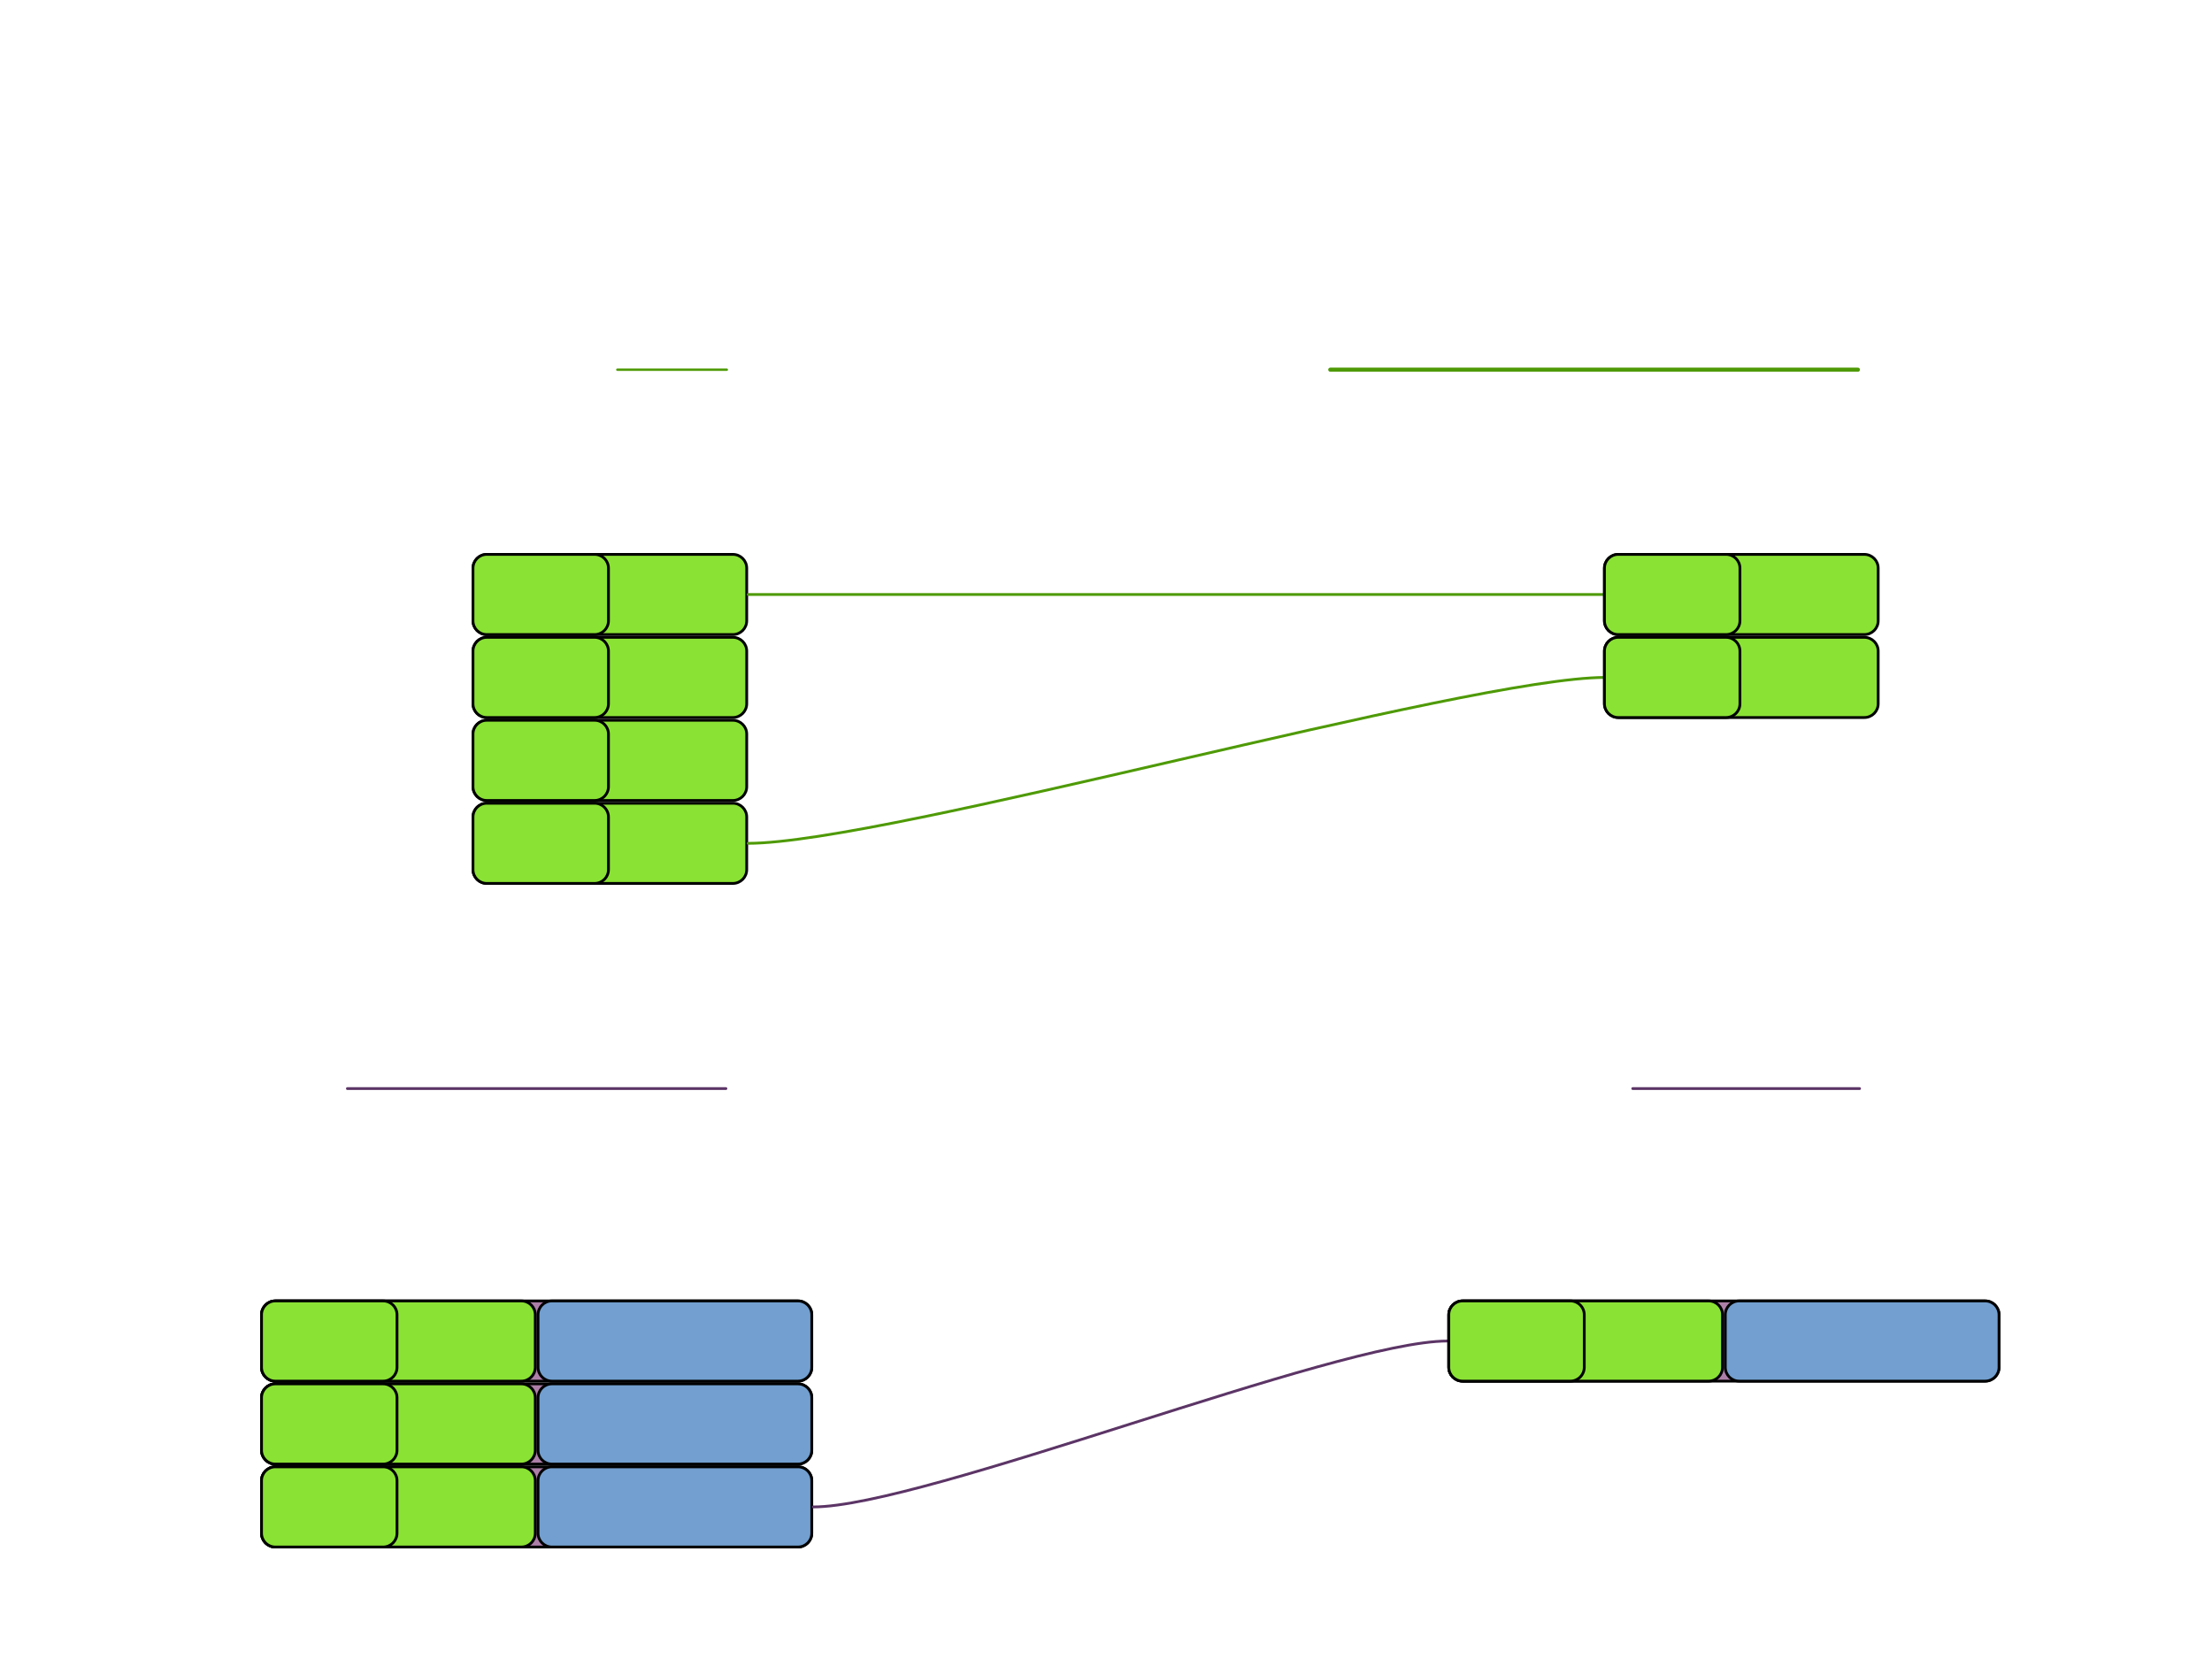
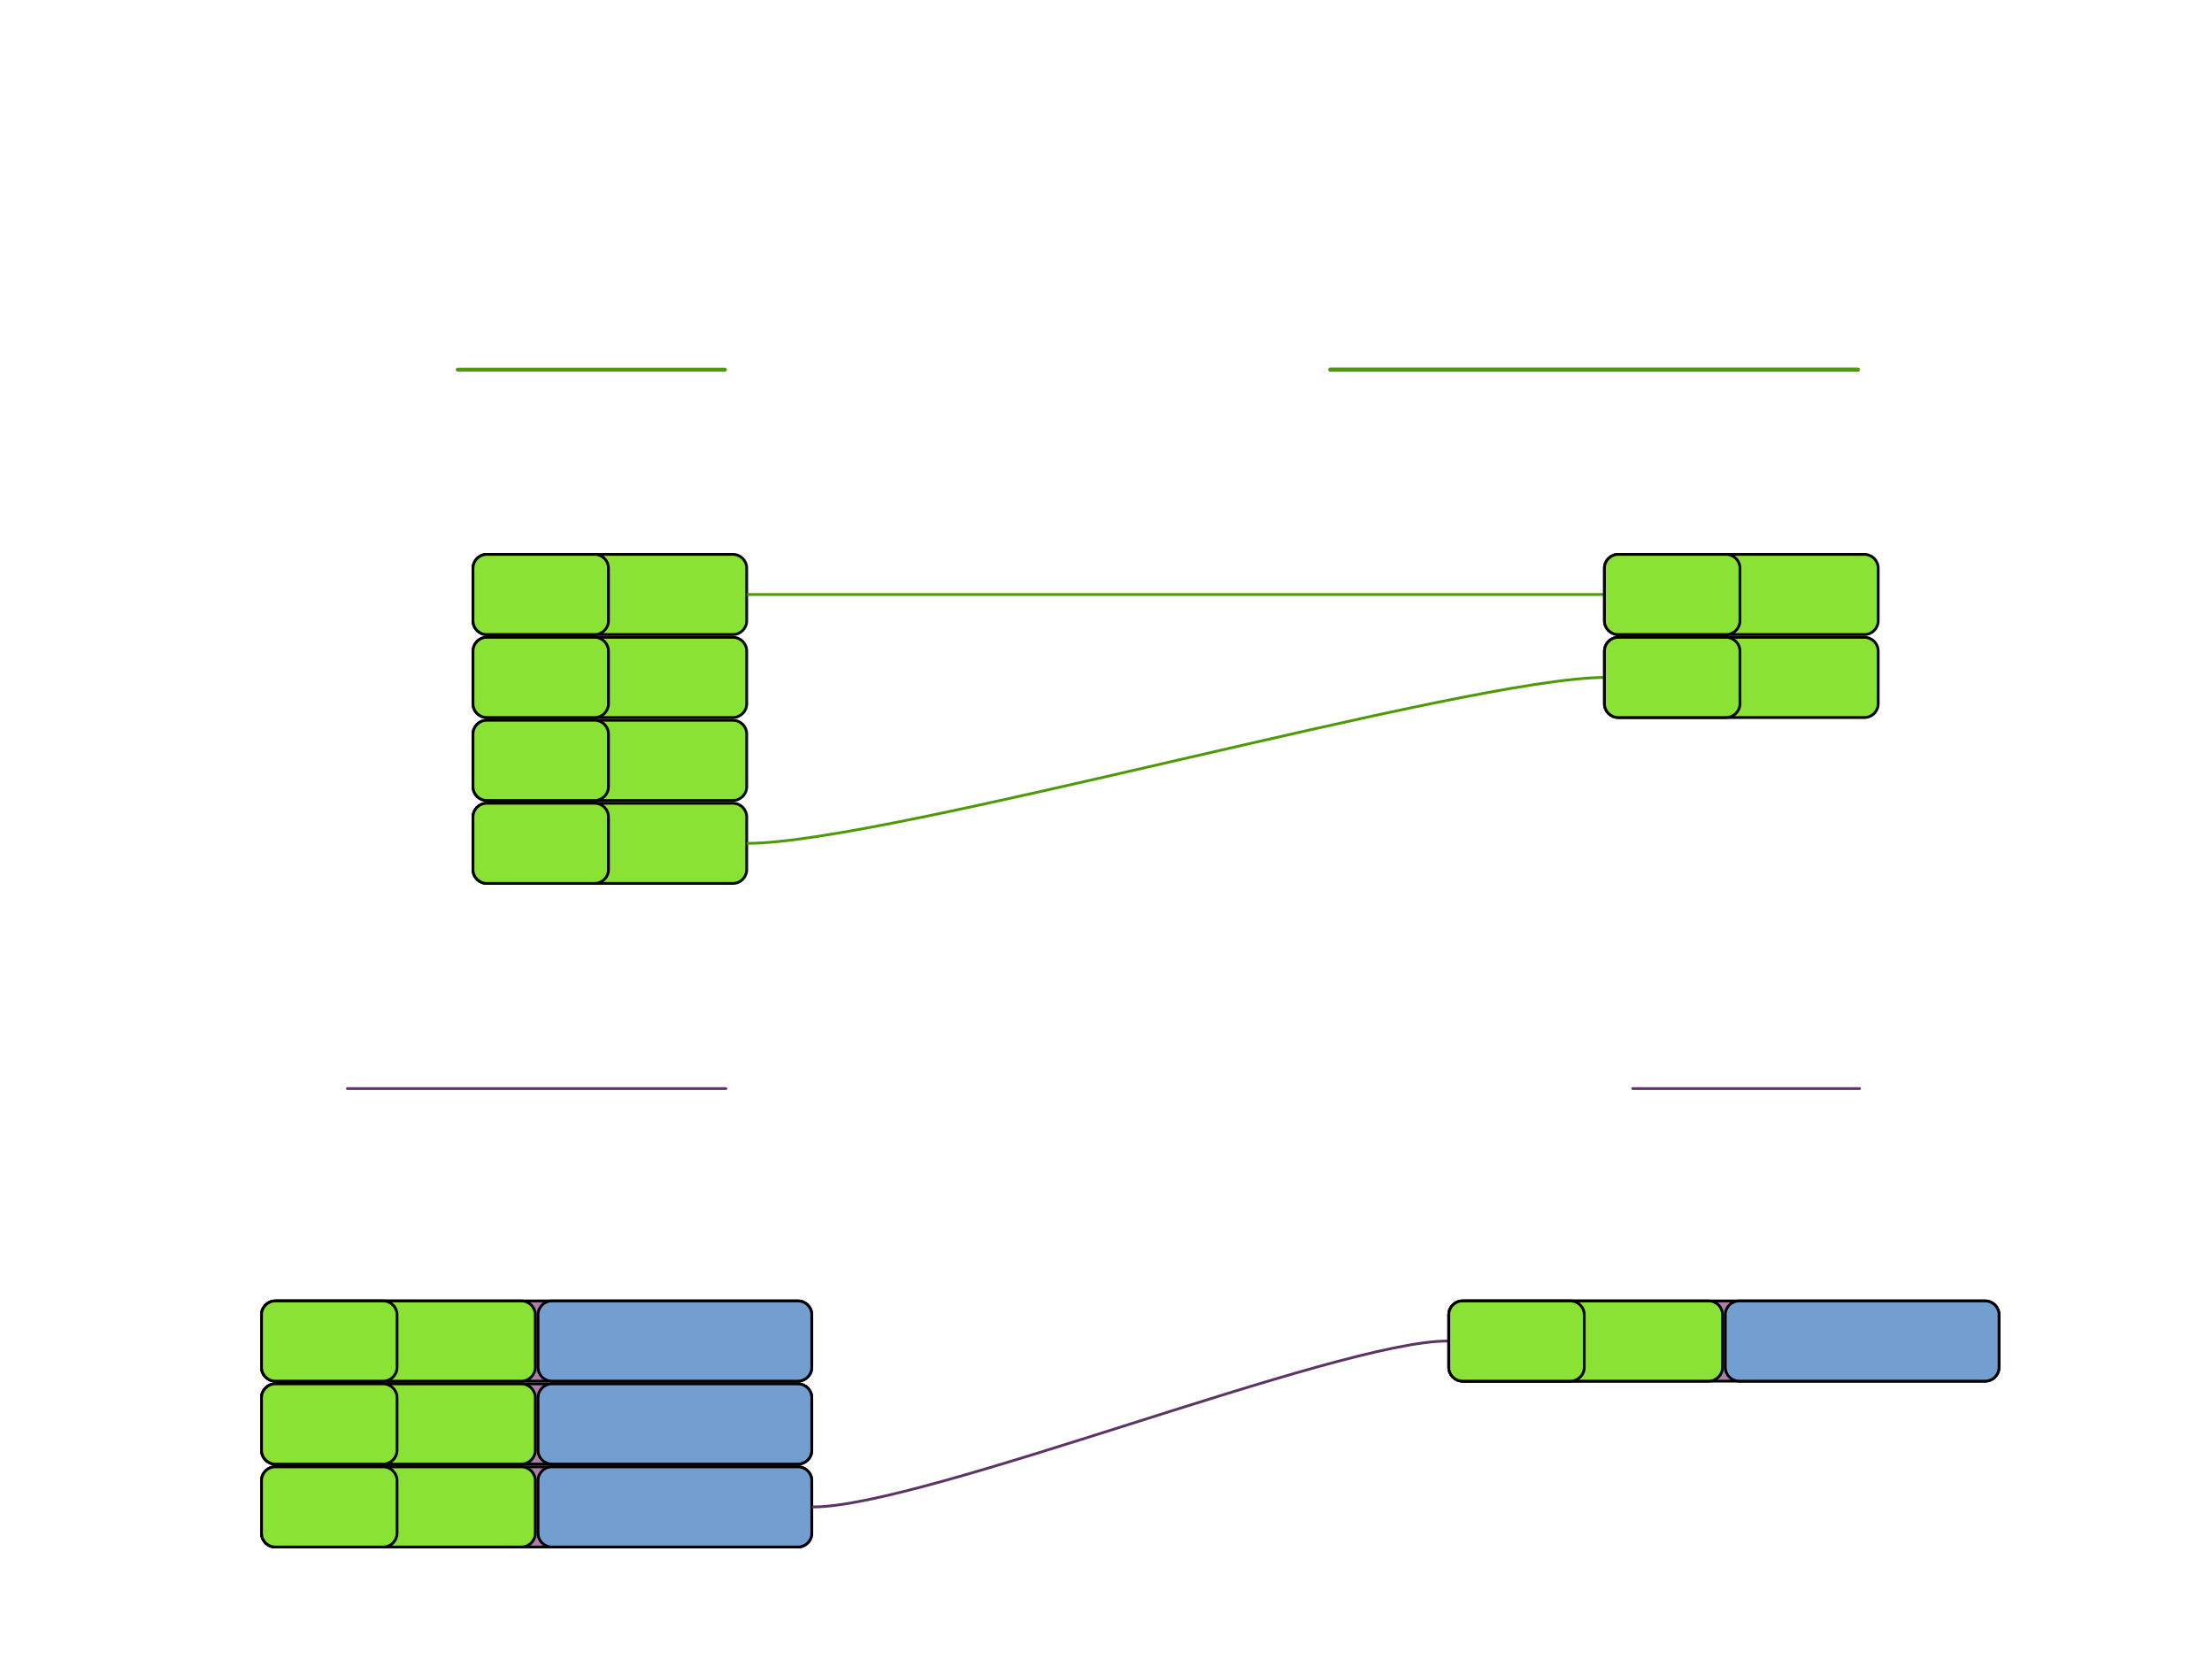
<svg xmlns="http://www.w3.org/2000/svg" width="800" height="600" id="svg2" version="1.1">
  <defs id="defs4">
    <marker orient="auto" refY="0.0" refX="0.0" id="marker5265" style="overflow:visible;">
      <path id="path5267" d="M 0.0,0.0 L 5.0,-5.0 L -12.5,0.0 L 5.0,5.0 L 0.0,0.0 z " style="fill-rule:evenodd;stroke:#555753;stroke-width:1pt;stroke-opacity:1;fill:#555753;fill-opacity:1" transform="scale(0.8) rotate(180) translate(12.5,0)" />
    </marker>
    <marker orient="auto" refY="0.0" refX="0.0" id="marker5129" style="overflow:visible;">
      <path id="path5131" d="M 0.0,0.0 L 5.0,-5.0 L -12.5,0.0 L 5.0,5.0 L 0.0,0.0 z " style="fill-rule:evenodd;stroke:#555753;stroke-width:1pt;stroke-opacity:1;fill:#555753;fill-opacity:1" transform="scale(0.8) rotate(180) translate(12.5,0)" />
    </marker>
    <marker orient="auto" refY="0.0" refX="0.0" id="marker4999" style="overflow:visible;">
      <path id="path5001" d="M 0.0,0.0 L 5.0,-5.0 L -12.5,0.0 L 5.0,5.0 L 0.0,0.0 z " style="fill-rule:evenodd;stroke:#555753;stroke-width:1pt;stroke-opacity:1;fill:#555753;fill-opacity:1" transform="scale(0.8) rotate(180) translate(12.5,0)" />
    </marker>
    <marker orient="auto" refY="0.0" refX="0.0" id="marker4875" style="overflow:visible;">
      <path id="path4877" d="M 0.0,0.0 L 5.0,-5.0 L -12.5,0.0 L 5.0,5.0 L 0.0,0.0 z " style="fill-rule:evenodd;stroke:#555753;stroke-width:1pt;stroke-opacity:1;fill:#555753;fill-opacity:1" transform="scale(0.8) rotate(180) translate(12.5,0)" />
    </marker>
    <marker orient="auto" refY="0.0" refX="0.0" id="marker19925" style="overflow:visible;">
      <path id="path19927" d="M 0.0,0.0 L 5.0,-5.0 L -12.5,0.0 L 5.0,5.0 L 0.0,0.0 z " style="fill-rule:evenodd;stroke:#555753;stroke-width:1pt;stroke-opacity:1;fill:#555753;fill-opacity:1" transform="scale(0.8) rotate(180) translate(12.5,0)" />
    </marker>
    <marker orient="auto" refY="0.0" refX="0.0" id="marker17859" style="overflow:visible;">
      <path id="path17861" d="M 0.0,0.0 L 5.0,-5.0 L -12.5,0.0 L 5.0,5.0 L 0.0,0.0 z " style="fill-rule:evenodd;stroke:#555753;stroke-width:1pt;stroke-opacity:1;fill:#555753;fill-opacity:1" transform="scale(0.8) rotate(180) translate(12.5,0)" />
    </marker>
    <marker orient="auto" refY="0.0" refX="0.0" id="marker17771" style="overflow:visible;">
      <path id="path17773" d="M 0.0,0.0 L 5.0,-5.0 L -12.5,0.0 L 5.0,5.0 L 0.0,0.0 z " style="fill-rule:evenodd;stroke:#555753;stroke-width:1pt;stroke-opacity:1;fill:#555753;fill-opacity:1" transform="scale(0.8) rotate(180) translate(12.5,0)" />
    </marker>
    <marker style="overflow:visible;" id="marker11237" refX="0.0" refY="0.0" orient="auto">
      <path transform="scale(0.8) rotate(180) translate(12.5,0)" style="fill-rule:evenodd;stroke:#555753;stroke-width:1pt;stroke-opacity:1;fill:#555753;fill-opacity:1" d="M 0.0,0.0 L 5.0,-5.0 L -12.5,0.0 L 5.0,5.0 L 0.0,0.0 z " id="path11239" />
    </marker>
    <marker orient="auto" refY="0.0" refX="0.0" id="marker4650" style="overflow:visible">
      <path id="path4652" d="M 0.0,0.0 L 5.0,-5.0 L -12.5,0.0 L 5.0,5.0 L 0.0,0.0 z " style="fill-rule:evenodd;stroke:#ef2929;stroke-width:1pt;stroke-opacity:1;fill:#ef2929;fill-opacity:1" transform="scale(0.8) translate(12.5,0)" />
    </marker>
    <marker style="overflow:visible" id="marker7822" refX="0.0" refY="0.0" orient="auto">
      <path transform="scale(0.8) translate(12.5,0)" style="fill-rule:evenodd;stroke:#ef2929;stroke-width:1pt;stroke-opacity:1;fill:#ef2929;fill-opacity:1" d="M 0.0,0.0 L 5.0,-5.0 L -12.5,0.0 L 5.0,5.0 L 0.0,0.0 z " id="path7824" />
    </marker>
    <marker style="overflow:visible" id="marker5765" refX="0.0" refY="0.0" orient="auto">
      <path transform="scale(0.8) translate(12.5,0)" style="fill-rule:evenodd;stroke:#ef2929;stroke-width:1pt;stroke-opacity:1;fill:#ef2929;fill-opacity:1" d="M 0.0,0.0 L 5.0,-5.0 L -12.5,0.0 L 5.0,5.0 L 0.0,0.0 z " id="path5767" />
    </marker>
+ 
+ 















    inkscape:perspective
       sodipodi:type="inkscape:persp3d"
       inkscape:vp_x="0 : 526.18109 : 1"
       inkscape:vp_y="0 : 1000 : 0"
       inkscape:vp_z="744.09448 : 526.18109 : 1"
       inkscape:persp3d-origin="372.04724 : 350.78739 : 1"
       id="perspective10" /&gt;
    <marker style="overflow:visible" id="marker5765-0" refX="0" refY="0" orient="auto">
      <path transform="matrix(0.8,0,0,0.8,10,0)" style="fill:#000000;fill-opacity:1;fill-rule:evenodd;stroke:#000000;stroke-width:1pt;stroke-opacity:1" d="M 0,0 5,-5 -12.5,0 5,5 0,0 Z" id="path5767-0" />
    </marker>
    <marker style="overflow:visible" id="marker7822-2" refX="0" refY="0" orient="auto">
      <path transform="matrix(0.8,0,0,0.8,10,0)" style="fill:#000000;fill-opacity:1;fill-rule:evenodd;stroke:#000000;stroke-width:1pt;stroke-opacity:1" d="M 0,0 5,-5 -12.5,0 5,5 0,0 Z" id="path7824-8" />
    </marker>
    <marker style="overflow:visible" id="marker11237-4" refX="0" refY="0" orient="auto">
      <path transform="matrix(-0.8,0,0,-0.8,-10,0)" style="fill:#555753;fill-opacity:1;fill-rule:evenodd;stroke:#555753;stroke-width:1pt;stroke-opacity:1" d="M 0,0 5,-5 -12.5,0 5,5 0,0 Z" id="path11239-5" />
    </marker>
    <marker orient="auto" refY="0" refX="0" id="marker17771-8" style="overflow:visible">
      <path id="path17773-8" d="M 0,0 5,-5 -12.5,0 5,5 0,0 Z" style="fill:#555753;fill-opacity:1;fill-rule:evenodd;stroke:#555753;stroke-width:1pt;stroke-opacity:1" transform="matrix(-0.8,0,0,-0.8,-10,0)" />
    </marker>
    <marker orient="auto" refY="0" refX="0" id="marker17859-4" style="overflow:visible">
      <path id="path17861-9" d="M 0,0 5,-5 -12.5,0 5,5 0,0 Z" style="fill:#555753;fill-opacity:1;fill-rule:evenodd;stroke:#555753;stroke-width:1pt;stroke-opacity:1" transform="matrix(-0.8,0,0,-0.8,-10,0)" />
    </marker>
  </defs>
  <g id="layer1" transform="translate(0,-452.3622)" style="display:inline">
    <g id="g3709" transform="translate(0,20)" />
    <flowRoot xml:space="preserve" id="flowRoot4302" style="font-style:normal;font-variant:normal;font-weight:normal;font-stretch:normal;font-size:37.333px;line-height:0.01%;font-family:'Liberation Sans';-inkscape-font-specification:'Liberation Sans, Normal';text-align:center;writing-mode:lr-tb;text-anchor:middle;display:inline;fill:#000000;fill-opacity:1;stroke:none" transform="translate(-20,252.3621)">
      <flowRegion id="flowRegion4304" style="font-size:37.333px">
        <rect id="rect4306" width="760" height="90" x="40" y="220" style="font-size:37.333px;text-align:center;text-anchor:middle" />
      </flowRegion>
      <flowPara id="flowPara3847" style="font-size:37.333px;line-height:1.25">ConstraintStream: filter()</flowPara>
    </flowRoot>
    <flowRoot transform="translate(-20,372.3618)" xml:space="preserve" id="flowRoot4302-6" style="font-style:normal;font-variant:normal;font-weight:normal;font-stretch:normal;font-size:16px;line-height:0.01%;font-family:'Liberation Sans';-inkscape-font-specification:'Liberation Sans, Normal';text-align:center;writing-mode:lr-tb;text-anchor:middle;display:inline;fill:#000000;fill-opacity:1;stroke:none">
      <flowRegion id="flowRegion4304-7" style="font-size:16px">
        <rect id="rect4306-3" width="740" height="30" x="50" y="150" style="font-size:16px;text-align:center;text-anchor:middle" />
      </flowRegion>
      <flowPara id="flowPara4308-6" style="font-size:16px;line-height:1.25">Similar to an SQL where clause, but it can run any code.</flowPara>
    </flowRoot>
    <flowRoot style="font-style:normal;font-variant:normal;font-weight:normal;font-stretch:normal;font-size:21.333px;line-height:0.01%;font-family:'Liberation Sans';-inkscape-font-specification:'Liberation Sans, Normal';text-align:start;writing-mode:lr-tb;text-anchor:start;display:inline;fill:#000000;fill-opacity:1;stroke:none" id="flowRoot2685" xml:space="preserve" transform="translate(-310.5072,420.2632)">
      <flowRegion style="font-size:21.333px;text-align:start;text-anchor:start" id="flowRegion2681">
        <rect style="font-size:21.333px;text-align:start;text-anchor:start" y="152.1" x="330.205" height="90" width="200" id="rect2679" />
      </flowRegion>
-       <flowPara id="flowPara2683" style="font-size:21.333px;line-height:1.25;text-align:start;text-anchor:start">forEach(<flowSpan style="font-size:16px" id="flowSpan87574">get_class(</flowSpan>
-         <flowSpan style="fill:#4e9a06;font-size:16px" id="flowSpan2695">Shift</flowSpan>
-         <flowSpan style="font-size:16px" id="flowSpan87576">)</flowSpan>)</flowPara>
+       <flowPara id="flowPara2683" style="font-size:21.333px;line-height:1.25;text-align:start;text-anchor:start">for_each(<flowSpan style="font-size:21.333px;fill:#4e9a06" id="flowSpan2695">Shift</flowSpan>)</flowPara>
    </flowRoot>
    <g id="g1604" transform="translate(-399.439,-220)" style="display:inline">
      <rect ry="5" rx="5" y="872.862" x="570.5" height="29" width="99" id="rect1594" style="fill:#8ae234;stroke:#000000;stroke-width:1;stroke-linecap:round;stroke-linejoin:round;stroke-miterlimit:4;stroke-dasharray:none" />
      <flowRoot xml:space="preserve" id="flowRoot1602" style="font-style:normal;font-variant:normal;font-weight:normal;font-stretch:normal;font-size:12.876px;line-height:0.01%;font-family:'Liberation Sans';-inkscape-font-specification:'Liberation Sans, Normal';text-align:center;writing-mode:lr-tb;text-anchor:middle;fill:#ce5c00;fill-opacity:1;stroke:none" transform="matrix(1.656899,0,0,1.656899,168.6056,755.6704)">
        <flowRegion id="flowRegion1598" style="font-size:12.876px;fill:#ce5c00">
          <rect id="rect1596" width="30.177" height="18.106" x="272.433" y="71.339" style="font-size:12.875px;fill:#ce5c00;" />
        </flowRegion>
        <flowPara style="font-size:12.876px;line-height:1.25;fill:#ce5c00" id="flowPara1600">Ann</flowPara>
      </flowRoot>
    </g>
    <g style="display:inline" transform="translate(-459.439,-220)" id="g1616">
      <rect style="fill:#8ae234;stroke:#000000;stroke-width:1;stroke-linecap:round;stroke-linejoin:round;stroke-miterlimit:4;stroke-dasharray:none" id="rect1606" width="49" height="29" x="630.5" y="872.862" rx="5" ry="5" />
      <flowRoot transform="matrix(1.656899,0,0,1.656899,169.6059,754.1611)" style="font-style:normal;font-variant:normal;font-weight:normal;font-stretch:normal;font-size:12.876px;line-height:0.01%;font-family:'Liberation Sans';-inkscape-font-specification:'Liberation Sans, Normal';text-align:center;writing-mode:lr-tb;text-anchor:middle;fill:#000000;fill-opacity:1;stroke:none" id="flowRoot1614" xml:space="preserve">
        <flowRegion style="font-size:12.876px" id="flowRegion1610">
          <rect style="font-size:12.875px" y="72.124" x="278.167" height="17.321" width="29.875" id="rect1608" />
        </flowRegion>
        <flowPara id="flowPara1612" style="font-size:12.876px;line-height:1.25">1feb</flowPara>
      </flowRoot>
    </g>
    <flowRoot transform="translate(-144.5917,449.6296)" xml:space="preserve" id="flowRoot1684" style="font-style:normal;font-variant:normal;font-weight:normal;font-stretch:normal;font-size:21.333px;line-height:0.01%;font-family:'Liberation Sans';-inkscape-font-specification:'Liberation Sans, Normal';text-align:center;writing-mode:lr-tb;text-anchor:middle;display:inline;fill:#000000;fill-opacity:1;stroke:none">
      <flowRegion id="flowRegion1680" style="font-size:21.333px">
        <rect id="rect1678" width="240.31" height="30" x="244.695" y="167.732" style="font-size:21.333px;text-align:center;text-anchor:middle" />
      </flowRegion>
      <flowPara id="flowPara1682" style="font-size:21.333px;line-height:1.25">Uni[<flowSpan style="fill:#4e9a06" id="flowSpan303">Shift</flowSpan>]</flowPara>
    </flowRoot>
    <g style="display:inline" transform="translate(-399.439,-190)" id="g1899">
      <rect style="fill:#8ae234;stroke:#000000;stroke-width:1;stroke-linecap:round;stroke-linejoin:round;stroke-miterlimit:4;stroke-dasharray:none" id="rect1889" width="99" height="29" x="570.5" y="872.862" rx="5" ry="5" />
      <flowRoot transform="matrix(1.656899,0,0,1.656899,168.6056,755.6704)" style="font-style:normal;font-variant:normal;font-weight:normal;font-stretch:normal;font-size:12.876px;line-height:0.01%;font-family:'Liberation Sans';-inkscape-font-specification:'Liberation Sans, Normal';text-align:center;writing-mode:lr-tb;text-anchor:middle;fill:#ce5c00;fill-opacity:1;stroke:none" id="flowRoot1897" xml:space="preserve">
        <flowRegion style="font-size:12.876px;fill:#ce5c00" id="flowRegion1893">
          <rect style="font-size:12.875px;fill:#ce5c00;" y="71.339" x="272.433" height="18.106" width="30.177" id="rect1891" />
        </flowRegion>
        <flowPara id="flowPara1895" style="font-size:12.876px;line-height:1.25;fill:#ce5c00">Beth</flowPara>
      </flowRoot>
    </g>
    <g id="g1911" transform="translate(-459.439,-190)" style="display:inline">
      <rect ry="5" rx="5" y="872.862" x="630.5" height="29" width="49" id="rect1901" style="fill:#8ae234;stroke:#000000;stroke-width:1;stroke-linecap:round;stroke-linejoin:round;stroke-miterlimit:4;stroke-dasharray:none" />
      <flowRoot xml:space="preserve" id="flowRoot1909" style="font-style:normal;font-variant:normal;font-weight:normal;font-stretch:normal;font-size:12.876px;line-height:0.01%;font-family:'Liberation Sans';-inkscape-font-specification:'Liberation Sans, Normal';text-align:center;writing-mode:lr-tb;text-anchor:middle;fill:#000000;fill-opacity:1;stroke:none" transform="matrix(1.656899,0,0,1.656899,169.6059,754.1611)">
        <flowRegion id="flowRegion1905" style="font-size:12.876px">
          <rect id="rect1903" width="29.875" height="17.321" x="278.167" y="72.124" style="font-size:12.875px" />
        </flowRegion>
        <flowPara style="font-size:12.876px;line-height:1.25" id="flowPara1907">2feb</flowPara>
      </flowRoot>
    </g>
    <g id="g1923" transform="translate(-399.439,-160)" style="display:inline">
      <rect ry="5" rx="5" y="872.862" x="570.5" height="29" width="99" id="rect1913" style="fill:#8ae234;stroke:#000000;stroke-width:1;stroke-linecap:round;stroke-linejoin:round;stroke-miterlimit:4;stroke-dasharray:none" />
      <flowRoot xml:space="preserve" id="flowRoot1921" style="font-style:normal;font-variant:normal;font-weight:normal;font-stretch:normal;font-size:12.876px;line-height:0.01%;font-family:'Liberation Sans';-inkscape-font-specification:'Liberation Sans, Normal';text-align:center;writing-mode:lr-tb;text-anchor:middle;fill:#ce5c00;fill-opacity:1;stroke:none" transform="matrix(1.656899,0,0,1.656899,168.6056,755.6704)">
        <flowRegion id="flowRegion1917" style="font-size:12.876px;fill:#ce5c00">
          <rect id="rect1915" width="30.177" height="18.106" x="272.433" y="71.339" style="font-size:12.875px;fill:#ce5c00;" />
        </flowRegion>
        <flowPara style="font-size:12.876px;line-height:1.25;fill:#ce5c00" id="flowPara1919">Beth</flowPara>
      </flowRoot>
    </g>
    <g style="display:inline" transform="translate(-459.439,-160)" id="g1935">
      <rect style="fill:#8ae234;stroke:#000000;stroke-width:1;stroke-linecap:round;stroke-linejoin:round;stroke-miterlimit:4;stroke-dasharray:none" id="rect1925" width="49" height="29" x="630.5" y="872.862" rx="5" ry="5" />
      <flowRoot transform="matrix(1.656899,0,0,1.656899,169.6059,754.1611)" style="font-style:normal;font-variant:normal;font-weight:normal;font-stretch:normal;font-size:12.876px;line-height:0.01%;font-family:'Liberation Sans';-inkscape-font-specification:'Liberation Sans, Normal';text-align:center;writing-mode:lr-tb;text-anchor:middle;fill:#000000;fill-opacity:1;stroke:none" id="flowRoot1933" xml:space="preserve">
        <flowRegion style="font-size:12.876px" id="flowRegion1929">
          <rect style="font-size:12.875px" y="72.124" x="278.167" height="17.321" width="29.875" id="rect1927" />
        </flowRegion>
        <flowPara id="flowPara1931" style="font-size:12.876px;line-height:1.25">3feb</flowPara>
      </flowRoot>
    </g>
    <g style="display:inline" transform="translate(-399.439,-130)" id="g1947">
      <rect style="fill:#8ae234;stroke:#000000;stroke-width:1;stroke-linecap:round;stroke-linejoin:round;stroke-miterlimit:4;stroke-dasharray:none" id="rect1937" width="99" height="29" x="570.5" y="872.862" rx="5" ry="5" />
      <flowRoot transform="matrix(1.656899,0,0,1.656899,168.6056,755.6704)" style="font-style:normal;font-variant:normal;font-weight:normal;font-stretch:normal;font-size:12.876px;line-height:0.01%;font-family:'Liberation Sans';-inkscape-font-specification:'Liberation Sans, Normal';text-align:center;writing-mode:lr-tb;text-anchor:middle;fill:#ce5c00;fill-opacity:1;stroke:none" id="flowRoot1945" xml:space="preserve">
        <flowRegion style="font-size:12.876px;fill:#ce5c00" id="flowRegion1941">
          <rect style="font-size:12.875px;fill:#ce5c00;" y="71.339" x="272.433" height="18.106" width="30.177" id="rect1939" />
        </flowRegion>
        <flowPara id="flowPara1943" style="font-size:12.876px;line-height:1.25;fill:#ce5c00">Ann</flowPara>
      </flowRoot>
    </g>
    <g id="g1959" transform="translate(-459.439,-130)" style="display:inline">
      <rect ry="5" rx="5" y="872.862" x="630.5" height="29" width="49" id="rect1949" style="fill:#8ae234;stroke:#000000;stroke-width:1;stroke-linecap:round;stroke-linejoin:round;stroke-miterlimit:4;stroke-dasharray:none" />
      <flowRoot xml:space="preserve" id="flowRoot1957" style="font-style:normal;font-variant:normal;font-weight:normal;font-stretch:normal;font-size:12.876px;line-height:0.01%;font-family:'Liberation Sans';-inkscape-font-specification:'Liberation Sans, Normal';text-align:center;writing-mode:lr-tb;text-anchor:middle;fill:#000000;fill-opacity:1;stroke:none" transform="matrix(1.656899,0,0,1.656899,169.6059,754.1611)">
        <flowRegion id="flowRegion1953" style="font-size:12.876px">
          <rect id="rect1951" width="29.875" height="17.321" x="278.167" y="72.124" style="font-size:12.875px" />
        </flowRegion>
        <flowPara style="font-size:12.876px;line-height:1.25" id="flowPara1955">4feb</flowPara>
      </flowRoot>
    </g>
-     <path style="display:inline;fill:none;stroke:#4e9a06;stroke-width:0.869;stroke-linecap:round;stroke-linejoin:round;stroke-miterlimit:4;stroke-dasharray:none;stroke-opacity:1" d="m 223.27,586.063 h 39.585" id="path1211" />
+     <path style="display:inline;fill:none;stroke:#4e9a06;stroke-width:1.358;stroke-linecap:round;stroke-linejoin:round;stroke-miterlimit:4;stroke-dasharray:none;stroke-opacity:1" d="m 165.515,586.063 h 96.702" id="path1211" />
  </g>
  <g id="layer2" style="display:inline">
    <path style="display:inline;fill:none;stroke:#4e9a06;stroke-width:1px;stroke-linecap:round;stroke-linejoin:round;stroke-opacity:1" d="M 270.561,215 H 580.561" id="path2596" />
    <path id="path2604" d="m 270.561,305 c 50,0 260,-60 310,-60" style="display:inline;fill:none;stroke:#4e9a06;stroke-width:1px;stroke-linecap:round;stroke-linejoin:round;stroke-opacity:1" />
    <g style="display:inline" transform="translate(9.77115,-672.3622)" id="g1223">
      <rect style="fill:#8ae234;stroke:#000000;stroke-width:1;stroke-linecap:round;stroke-linejoin:round;stroke-miterlimit:4;stroke-dasharray:none" id="rect1213" width="99" height="29" x="570.5" y="872.862" rx="5" ry="5" />
      <flowRoot transform="matrix(1.656899,0,0,1.656899,168.6056,755.6704)" style="font-style:normal;font-variant:normal;font-weight:normal;font-stretch:normal;font-size:12.876px;line-height:0.01%;font-family:'Liberation Sans';-inkscape-font-specification:'Liberation Sans, Normal';text-align:center;writing-mode:lr-tb;text-anchor:middle;fill:#ce5c00;fill-opacity:1;stroke:none" id="flowRoot1221" xml:space="preserve">
        <flowRegion style="font-size:12.876px;fill:#ce5c00" id="flowRegion1217">
          <rect style="font-size:12.875px;fill:#ce5c00;" y="71.339" x="272.433" height="18.106" width="30.177" id="rect1215" />
        </flowRegion>
        <flowPara id="flowPara1219" style="font-size:12.876px;line-height:1.25;fill:#ce5c00">Ann</flowPara>
      </flowRoot>
    </g>
    <g id="g1235" transform="translate(-50.22885,-672.3622)" style="display:inline">
      <rect ry="5" rx="5" y="872.862" x="630.5" height="29" width="49" id="rect1225" style="fill:#8ae234;stroke:#000000;stroke-width:1;stroke-linecap:round;stroke-linejoin:round;stroke-miterlimit:4;stroke-dasharray:none" />
      <flowRoot xml:space="preserve" id="flowRoot1233" style="font-style:normal;font-variant:normal;font-weight:normal;font-stretch:normal;font-size:12.876px;line-height:0.01%;font-family:'Liberation Sans';-inkscape-font-specification:'Liberation Sans, Normal';text-align:center;writing-mode:lr-tb;text-anchor:middle;fill:#000000;fill-opacity:1;stroke:none" transform="matrix(1.656899,0,0,1.656899,169.6059,754.1611)">
        <flowRegion id="flowRegion1229" style="font-size:12.876px">
          <rect id="rect1227" width="29.875" height="17.321" x="278.167" y="72.124" style="font-size:12.875px" />
        </flowRegion>
        <flowPara style="font-size:12.876px;line-height:1.25" id="flowPara1231">1feb</flowPara>
      </flowRoot>
    </g>
    <flowRoot style="font-style:normal;font-variant:normal;font-weight:normal;font-stretch:normal;font-size:21.333px;line-height:0.01%;font-family:'Liberation Sans';-inkscape-font-specification:'Liberation Sans, Normal';text-align:center;writing-mode:lr-tb;text-anchor:middle;display:inline;fill:#000000;fill-opacity:1;stroke:none" id="flowRoot1243" xml:space="preserve" transform="translate(264.6185,-2.73262)">
      <flowRegion style="font-size:21.333px" id="flowRegion1239">
        <rect style="font-size:21.333px;text-align:center;text-anchor:middle" y="167.732" x="244.695" height="30" width="240.31" id="rect1237" />
      </flowRegion>
      <flowPara style="font-size:21.333px;line-height:1.25" id="flowPara1241">Uni[<flowSpan style="fill:#4e9a06" id="flowSpan305">Shift</flowSpan>]</flowPara>
    </flowRoot>
    <g id="g1303" transform="translate(9.77115,-642.3621)" style="display:inline">
      <rect ry="5" rx="5" y="872.862" x="570.5" height="29" width="99" id="rect1293" style="fill:#8ae234;stroke:#000000;stroke-width:1;stroke-linecap:round;stroke-linejoin:round;stroke-miterlimit:4;stroke-dasharray:none" />
      <flowRoot xml:space="preserve" id="flowRoot1301" style="font-style:normal;font-variant:normal;font-weight:normal;font-stretch:normal;font-size:12.876px;line-height:0.01%;font-family:'Liberation Sans';-inkscape-font-specification:'Liberation Sans, Normal';text-align:center;writing-mode:lr-tb;text-anchor:middle;fill:#ce5c00;fill-opacity:1;stroke:none" transform="matrix(1.656899,0,0,1.656899,168.6056,755.6704)">
        <flowRegion id="flowRegion1297" style="font-size:12.876px;fill:#ce5c00">
          <rect id="rect1295" width="30.177" height="18.106" x="272.433" y="71.339" style="font-size:12.875px;fill:#ce5c00;" />
        </flowRegion>
        <flowPara style="font-size:12.876px;line-height:1.25;fill:#ce5c00" id="flowPara1299">Ann</flowPara>
      </flowRoot>
    </g>
    <g style="display:inline" transform="translate(-50.22885,-642.3621)" id="g1315">
      <rect style="fill:#8ae234;stroke:#000000;stroke-width:1;stroke-linecap:round;stroke-linejoin:round;stroke-miterlimit:4;stroke-dasharray:none" id="rect1305" width="49" height="29" x="630.5" y="872.862" rx="5" ry="5" />
      <flowRoot transform="matrix(1.656899,0,0,1.656899,169.6059,754.1611)" style="font-style:normal;font-variant:normal;font-weight:normal;font-stretch:normal;font-size:12.876px;line-height:0.01%;font-family:'Liberation Sans';-inkscape-font-specification:'Liberation Sans, Normal';text-align:center;writing-mode:lr-tb;text-anchor:middle;fill:#000000;fill-opacity:1;stroke:none" id="flowRoot1313" xml:space="preserve">
        <flowRegion style="font-size:12.876px" id="flowRegion1309">
          <rect style="font-size:12.875px" y="72.124" x="278.167" height="17.321" width="29.875" id="rect1307" />
        </flowRegion>
        <flowPara id="flowPara1311" style="font-size:12.876px;line-height:1.25">4feb</flowPara>
      </flowRoot>
    </g>
    <flowRoot style="font-style:normal;font-variant:normal;font-weight:normal;font-stretch:normal;font-size:21.333px;line-height:0.01%;font-family:'Liberation Sans';-inkscape-font-specification:'Liberation Sans, Normal';text-align:start;writing-mode:lr-tb;text-anchor:start;display:inline;fill:#000000;fill-opacity:1;stroke:none" id="flowRoot2749" xml:space="preserve" transform="translate(-62.15292,-45.42712)">
      <flowRegion style="font-size:21.333px;text-align:start;text-anchor:start" id="flowRegion2745">
        <rect style="font-size:21.333px;text-align:start;text-anchor:start" y="152.1" x="330.205" height="99.999" width="361.948" id="rect2743" />
      </flowRegion>
      <flowPara style="font-size:21.333px;line-height:1.25;text-align:start;text-anchor:start" id="flowPara2789">.filter(<flowSpan style="font-size:16px;fill:#ce5c00" id="flowSpan105412">lambda</flowSpan>
        <flowSpan style="font-size:16px" id="flowSpan117676"> </flowSpan>
        <flowSpan id="flowSpan999" style="font-size:16px;line-height:1.25;text-align:start;text-anchor:start">
          <flowSpan style="font-size:16px;fill:#4e9a06" id="flowSpan3660">shift</flowSpan>:</flowSpan>
      </flowPara>
      <flowPara style="font-size:21.333px;line-height:1.25;text-align:start;text-anchor:start" id="flowPara1203">
        <flowSpan style="font-size:16px;line-height:1.25;text-align:start;text-anchor:start" id="flowSpan1205">
          <flowSpan style="fill:#4e9a06" id="flowSpan1207">shift</flowSpan>.employee == <flowSpan style="fill:#ce5c00" id="flowSpan126572">"Ann"</flowSpan>
        </flowSpan>)</flowPara>
    </flowRoot>
    <path style="display:inline;fill:none;stroke:#4e9a06;stroke-width:1.493px;stroke-linecap:round;stroke-linejoin:round;stroke-opacity:1" d="M 481.115,133.701 H 671.93" id="path1021" />
  </g>
  <g id="layer5" style="display:inline">
    <flowRoot style="font-style:normal;font-variant:normal;font-weight:normal;font-stretch:normal;font-size:21.333px;line-height:0.01%;font-family:'Liberation Sans';-inkscape-font-specification:'Liberation Sans, Normal';text-align:start;writing-mode:lr-tb;text-anchor:start;display:inline;fill:#000000;fill-opacity:1;stroke:none" id="flowRoot2783" xml:space="preserve" transform="translate(345.8991,-32.099)">
      <flowRegion style="font-size:21.333px;text-align:start;text-anchor:start" id="flowRegion2779">
        <rect style="font-size:21.333px;text-align:start;text-anchor:start" y="152.1" x="330.205" height="90" width="200" id="rect2777" />
      </flowRegion>
      <flowPara id="flowPara2781" style="font-size:21.333px;line-height:1.25;text-align:start;text-anchor:start">.penalize()</flowPara>
    </flowRoot>
  </g>
  <g id="layer4" style="display:inline">
    <rect style="display:inline;fill:#ad7fa8;stroke:#000000;stroke-width:1;stroke-linecap:round;stroke-linejoin:round;stroke-miterlimit:4;stroke-dasharray:none" id="rect587" width="199" height="29" x="94.589" y="470.5" rx="5" ry="5" />
    <rect ry="5" rx="5" y="500.5" x="94.589" height="29" width="199" id="rect589" style="display:inline;fill:#ad7fa8;stroke:#000000;stroke-width:1;stroke-linecap:round;stroke-linejoin:round;stroke-miterlimit:4;stroke-dasharray:none" />
    <rect style="display:inline;fill:#ad7fa8;stroke:#000000;stroke-width:1;stroke-linecap:round;stroke-linejoin:round;stroke-miterlimit:4;stroke-dasharray:none" id="rect591" width="199" height="29" x="94.589" y="530.5" rx="5" ry="5" />
    <flowRoot transform="translate(-176.1161,267.2674)" xml:space="preserve" id="flowRoot603" style="font-style:normal;font-variant:normal;font-weight:normal;font-stretch:normal;font-size:21.333px;line-height:0.01%;font-family:'Liberation Sans';-inkscape-font-specification:'Liberation Sans, Normal';text-align:center;writing-mode:lr-tb;text-anchor:middle;display:inline;fill:#000000;fill-opacity:1;stroke:none">
      <flowRegion id="flowRegion599" style="font-size:21.333px">
        <rect id="rect597" width="250.31" height="30" x="244.695" y="167.732" style="font-size:21.333px;text-align:center;text-anchor:middle" />
      </flowRegion>
      <flowPara id="flowPara601" style="font-size:21.333px;line-height:1.25">Bi[<flowSpan style="fill:#4e9a06" id="flowSpan295">Shift</flowSpan>, <flowSpan style="fill:#204a87" id="flowSpan297">DayOff</flowSpan>]</flowPara>
    </flowRoot>
    <g style="display:inline" transform="translate(-475.9113,-402.3622)" id="g711">
      <rect style="fill:#8ae234;stroke:#000000;stroke-width:1;stroke-linecap:round;stroke-linejoin:round;stroke-miterlimit:4;stroke-dasharray:none" id="rect701" width="99" height="29" x="570.5" y="872.862" rx="5" ry="5" />
      <flowRoot transform="matrix(1.656899,0,0,1.656899,168.6056,755.6704)" style="font-style:normal;font-variant:normal;font-weight:normal;font-stretch:normal;font-size:12.876px;line-height:0.01%;font-family:'Liberation Sans';-inkscape-font-specification:'Liberation Sans, Normal';text-align:center;writing-mode:lr-tb;text-anchor:middle;fill:#ce5c00;fill-opacity:1;stroke:none" id="flowRoot709" xml:space="preserve">
        <flowRegion style="font-size:12.876px;fill:#ce5c00" id="flowRegion705">
          <rect style="font-size:12.875px;fill:#ce5c00;" y="71.339" x="272.433" height="18.106" width="30.177" id="rect703" />
        </flowRegion>
        <flowPara id="flowPara707" style="font-size:12.876px;line-height:1.25;fill:#ce5c00">Ann</flowPara>
      </flowRoot>
    </g>
    <g id="g723" transform="translate(-535.9113,-402.3622)" style="display:inline">
      <rect ry="5" rx="5" y="872.862" x="630.5" height="29" width="49" id="rect713" style="fill:#8ae234;stroke:#000000;stroke-width:1;stroke-linecap:round;stroke-linejoin:round;stroke-miterlimit:4;stroke-dasharray:none" />
      <flowRoot xml:space="preserve" id="flowRoot721" style="font-style:normal;font-variant:normal;font-weight:normal;font-stretch:normal;font-size:12.876px;line-height:0.01%;font-family:'Liberation Sans';-inkscape-font-specification:'Liberation Sans, Normal';text-align:center;writing-mode:lr-tb;text-anchor:middle;fill:#000000;fill-opacity:1;stroke:none" transform="matrix(1.656899,0,0,1.656899,169.6059,754.1611)">
        <flowRegion id="flowRegion717" style="font-size:12.876px">
          <rect id="rect715" width="29.875" height="17.321" x="278.167" y="72.124" style="font-size:12.875px" />
        </flowRegion>
        <flowPara style="font-size:12.876px;line-height:1.25" id="flowPara719">1feb</flowPara>
      </flowRoot>
    </g>
    <g id="g735" transform="translate(-475.9113,-372.3622)" style="display:inline">
      <rect ry="5" rx="5" y="872.862" x="570.5" height="29" width="99" id="rect725" style="fill:#8ae234;stroke:#000000;stroke-width:1;stroke-linecap:round;stroke-linejoin:round;stroke-miterlimit:4;stroke-dasharray:none" />
      <flowRoot xml:space="preserve" id="flowRoot733" style="font-style:normal;font-variant:normal;font-weight:normal;font-stretch:normal;font-size:12.876px;line-height:0.01%;font-family:'Liberation Sans';-inkscape-font-specification:'Liberation Sans, Normal';text-align:center;writing-mode:lr-tb;text-anchor:middle;fill:#ce5c00;fill-opacity:1;stroke:none" transform="matrix(1.656899,0,0,1.656899,168.6056,755.6704)">
        <flowRegion id="flowRegion729" style="font-size:12.876px;fill:#ce5c00">
          <rect id="rect727" width="30.177" height="18.106" x="272.433" y="71.339" style="font-size:12.875px;fill:#ce5c00;" />
        </flowRegion>
        <flowPara style="font-size:12.876px;line-height:1.25;fill:#ce5c00" id="flowPara731">Beth</flowPara>
      </flowRoot>
    </g>
    <g style="display:inline" transform="translate(-535.9113,-372.3622)" id="g747">
      <rect style="fill:#8ae234;stroke:#000000;stroke-width:1;stroke-linecap:round;stroke-linejoin:round;stroke-miterlimit:4;stroke-dasharray:none" id="rect737" width="49" height="29" x="630.5" y="872.862" rx="5" ry="5" />
      <flowRoot transform="matrix(1.656899,0,0,1.656899,169.6059,754.1611)" style="font-style:normal;font-variant:normal;font-weight:normal;font-stretch:normal;font-size:12.876px;line-height:0.01%;font-family:'Liberation Sans';-inkscape-font-specification:'Liberation Sans, Normal';text-align:center;writing-mode:lr-tb;text-anchor:middle;fill:#000000;fill-opacity:1;stroke:none" id="flowRoot745" xml:space="preserve">
        <flowRegion style="font-size:12.876px" id="flowRegion741">
          <rect style="font-size:12.875px" y="72.124" x="278.167" height="17.321" width="29.875" id="rect739" />
        </flowRegion>
        <flowPara id="flowPara743" style="font-size:12.876px;line-height:1.25">2feb</flowPara>
      </flowRoot>
    </g>
    <g style="display:inline" transform="translate(-475.9113,-342.3622)" id="g759">
      <rect style="fill:#8ae234;stroke:#000000;stroke-width:1;stroke-linecap:round;stroke-linejoin:round;stroke-miterlimit:4;stroke-dasharray:none" id="rect749" width="99" height="29" x="570.5" y="872.862" rx="5" ry="5" />
      <flowRoot transform="matrix(1.656899,0,0,1.656899,168.6056,755.6704)" style="font-style:normal;font-variant:normal;font-weight:normal;font-stretch:normal;font-size:12.876px;line-height:0.01%;font-family:'Liberation Sans';-inkscape-font-specification:'Liberation Sans, Normal';text-align:center;writing-mode:lr-tb;text-anchor:middle;fill:#ce5c00;fill-opacity:1;stroke:none" id="flowRoot757" xml:space="preserve">
        <flowRegion style="font-size:12.876px;fill:#ce5c00" id="flowRegion753">
          <rect style="font-size:12.875px;fill:#ce5c00;" y="71.339" x="272.433" height="18.106" width="30.177" id="rect751" />
        </flowRegion>
        <flowPara id="flowPara755" style="font-size:12.876px;line-height:1.25;fill:#ce5c00">Beth</flowPara>
      </flowRoot>
    </g>
    <g id="g771" transform="translate(-535.9113,-342.3622)" style="display:inline">
      <rect ry="5" rx="5" y="872.862" x="630.5" height="29" width="49" id="rect761" style="fill:#8ae234;stroke:#000000;stroke-width:1;stroke-linecap:round;stroke-linejoin:round;stroke-miterlimit:4;stroke-dasharray:none" />
      <flowRoot xml:space="preserve" id="flowRoot769" style="font-style:normal;font-variant:normal;font-weight:normal;font-stretch:normal;font-size:12.876px;line-height:0.01%;font-family:'Liberation Sans';-inkscape-font-specification:'Liberation Sans, Normal';text-align:center;writing-mode:lr-tb;text-anchor:middle;fill:#000000;fill-opacity:1;stroke:none" transform="matrix(1.656899,0,0,1.656899,169.6059,754.1611)">
        <flowRegion id="flowRegion765" style="font-size:12.876px">
          <rect id="rect763" width="29.875" height="17.321" x="278.167" y="72.124" style="font-size:12.875px" />
        </flowRegion>
        <flowPara style="font-size:12.876px;line-height:1.25" id="flowPara767">3feb</flowPara>
      </flowRoot>
    </g>
    <g style="display:inline" transform="translate(-435.9113,-402.3622)" id="g819">
      <rect style="fill:#729fcf;stroke:#000000;stroke-width:1;stroke-linecap:round;stroke-linejoin:round;stroke-miterlimit:4;stroke-dasharray:none" id="rect809" width="99" height="29" x="630.5" y="872.862" rx="5" ry="5" />
      <flowRoot transform="matrix(1.656899,0,0,1.656899,169.6059,754.1611)" style="font-style:normal;font-variant:normal;font-weight:normal;font-stretch:normal;font-size:12.876px;line-height:0.01%;font-family:'Liberation Sans';-inkscape-font-specification:'Liberation Sans, Normal';text-align:center;writing-mode:lr-tb;text-anchor:middle;fill:#000000;fill-opacity:1;stroke:none" id="flowRoot817" xml:space="preserve">
        <flowRegion style="font-size:12.876px" id="flowRegion813">
          <rect style="font-size:12.875px" y="72.124" x="278.167" height="17.321" width="60.052" id="rect811" />
        </flowRegion>
        <flowPara id="flowPara815" style="font-size:12.876px;line-height:1.25">Beth 3feb</flowPara>
      </flowRoot>
    </g>
    <g id="g867" transform="translate(-435.9113,-372.3622)" style="display:inline">
      <rect ry="5" rx="5" y="872.862" x="630.5" height="29" width="99" id="rect857" style="fill:#729fcf;stroke:#000000;stroke-width:1;stroke-linecap:round;stroke-linejoin:round;stroke-miterlimit:4;stroke-dasharray:none" />
      <flowRoot xml:space="preserve" id="flowRoot865" style="font-style:normal;font-variant:normal;font-weight:normal;font-stretch:normal;font-size:12.876px;line-height:0.01%;font-family:'Liberation Sans';-inkscape-font-specification:'Liberation Sans, Normal';text-align:center;writing-mode:lr-tb;text-anchor:middle;fill:#000000;fill-opacity:1;stroke:none" transform="matrix(1.656899,0,0,1.656899,169.6059,754.1611)">
        <flowRegion id="flowRegion861" style="font-size:12.876px">
          <rect id="rect859" width="60.052" height="17.321" x="278.167" y="72.124" style="font-size:12.875px" />
        </flowRegion>
        <flowPara style="font-size:12.876px;line-height:1.25" id="flowPara863">Beth 3feb</flowPara>
      </flowRoot>
    </g>
    <g style="display:inline" transform="translate(-435.9113,-342.3622)" id="g879">
      <rect style="fill:#729fcf;stroke:#000000;stroke-width:1;stroke-linecap:round;stroke-linejoin:round;stroke-miterlimit:4;stroke-dasharray:none" id="rect869" width="99" height="29" x="630.5" y="872.862" rx="5" ry="5" />
      <flowRoot transform="matrix(1.656899,0,0,1.656899,169.6059,754.1611)" style="font-style:normal;font-variant:normal;font-weight:normal;font-stretch:normal;font-size:12.876px;line-height:0.01%;font-family:'Liberation Sans';-inkscape-font-specification:'Liberation Sans, Normal';text-align:center;writing-mode:lr-tb;text-anchor:middle;fill:#000000;fill-opacity:1;stroke:none" id="flowRoot877" xml:space="preserve">
        <flowRegion style="font-size:12.876px" id="flowRegion873">
          <rect style="font-size:12.875px" y="72.124" x="278.167" height="17.321" width="60.052" id="rect871" />
        </flowRegion>
        <flowPara id="flowPara875" style="font-size:12.876px;line-height:1.25">Beth 3feb</flowPara>
      </flowRoot>
    </g>
    <flowRoot style="font-style:normal;font-variant:normal;font-weight:normal;font-stretch:normal;font-size:21.333px;line-height:0.01%;font-family:'Liberation Sans';-inkscape-font-specification:'Liberation Sans, Normal';text-align:start;writing-mode:lr-tb;text-anchor:start;display:inline;fill:#000000;fill-opacity:1;stroke:none" id="flowRoot1441" xml:space="preserve" transform="translate(-225.8925,227.9009)">
      <flowRegion style="font-size:21.333px;text-align:start;text-anchor:start" id="flowRegion1437">
        <rect style="font-size:21.333px;text-align:start;text-anchor:start" y="152.1" x="330.205" height="90" width="200" id="rect1435" />
      </flowRegion>
      <flowPara id="flowPara1439" style="font-size:21.333px;line-height:1.25;text-align:start;text-anchor:start">...</flowPara>
    </flowRoot>
    <path id="path983" d="m 125.632,393.701 h 136.913" style="display:inline;fill:none;stroke:#5c3566;stroke-width:1px;stroke-linecap:round;stroke-linejoin:round;stroke-opacity:1" />
  </g>
  <g id="layer3" style="display:inline">
    <path id="path1598" d="m 590.5,393.701 82.045,-10e-6" style="display:inline;fill:none;stroke:#5c3566;stroke-width:1px;stroke-linecap:round;stroke-linejoin:round;stroke-opacity:1" />
    <path style="display:inline;fill:none;stroke:#5c3566;stroke-width:1px;stroke-linecap:round;stroke-linejoin:round;stroke-opacity:1" d="m 294.088,545 c 40,-4.1e-4 189.385,-60 229.385,-60" id="path903" />
    <rect ry="5" rx="5" y="470.5" x="523.974" height="29" width="199" id="rect905" style="display:inline;fill:#ad7fa8;stroke:#000000;stroke-width:1;stroke-linecap:round;stroke-linejoin:round;stroke-miterlimit:4;stroke-dasharray:none" />
    <flowRoot style="font-style:normal;font-variant:normal;font-weight:normal;font-stretch:normal;font-size:21.333px;line-height:0.01%;font-family:'Liberation Sans';-inkscape-font-specification:'Liberation Sans, Normal';text-align:center;writing-mode:lr-tb;text-anchor:middle;display:inline;fill:#000000;fill-opacity:1;stroke:none" id="flowRoot913" xml:space="preserve" transform="translate(253.2694,267.2674)">
      <flowRegion style="font-size:21.333px" id="flowRegion909">
        <rect style="font-size:21.333px;text-align:center;text-anchor:middle" y="167.732" x="244.695" height="30" width="250.31" id="rect907" />
      </flowRegion>
      <flowPara style="font-size:21.333px;line-height:1.25" id="flowPara911">Bi[<flowSpan style="fill:#4e9a06" id="flowSpan299">Shift</flowSpan>, <flowSpan style="fill:#204a87" id="flowSpan301">DayOff</flowSpan>]</flowPara>
    </flowRoot>
    <g id="g925" transform="translate(-46.52588,-402.3622)" style="display:inline">
      <rect ry="5" rx="5" y="872.862" x="570.5" height="29" width="99" id="rect915" style="fill:#8ae234;stroke:#000000;stroke-width:1;stroke-linecap:round;stroke-linejoin:round;stroke-miterlimit:4;stroke-dasharray:none" />
      <flowRoot xml:space="preserve" id="flowRoot923" style="font-style:normal;font-variant:normal;font-weight:normal;font-stretch:normal;font-size:12.876px;line-height:0.01%;font-family:'Liberation Sans';-inkscape-font-specification:'Liberation Sans, Normal';text-align:center;writing-mode:lr-tb;text-anchor:middle;fill:#ce5c00;fill-opacity:1;stroke:none" transform="matrix(1.656899,0,0,1.656899,168.6056,755.6704)">
        <flowRegion id="flowRegion919" style="font-size:12.876px;fill:#ce5c00">
          <rect id="rect917" width="30.177" height="18.106" x="272.433" y="71.339" style="font-size:12.875px;fill:#ce5c00;" />
        </flowRegion>
        <flowPara style="font-size:12.876px;line-height:1.25;fill:#ce5c00" id="flowPara921">Beth</flowPara>
      </flowRoot>
    </g>
    <g style="display:inline" transform="translate(-106.5259,-402.3622)" id="g937">
      <rect style="fill:#8ae234;stroke:#000000;stroke-width:1;stroke-linecap:round;stroke-linejoin:round;stroke-miterlimit:4;stroke-dasharray:none" id="rect927" width="49" height="29" x="630.5" y="872.862" rx="5" ry="5" />
      <flowRoot transform="matrix(1.656899,0,0,1.656899,169.6059,754.1611)" style="font-style:normal;font-variant:normal;font-weight:normal;font-stretch:normal;font-size:12.876px;line-height:0.01%;font-family:'Liberation Sans';-inkscape-font-specification:'Liberation Sans, Normal';text-align:center;writing-mode:lr-tb;text-anchor:middle;fill:#000000;fill-opacity:1;stroke:none" id="flowRoot935" xml:space="preserve">
        <flowRegion style="font-size:12.876px" id="flowRegion931">
          <rect style="font-size:12.875px" y="72.124" x="278.167" height="17.321" width="29.875" id="rect929" />
        </flowRegion>
        <flowPara id="flowPara933" style="font-size:12.876px;line-height:1.25">3feb</flowPara>
      </flowRoot>
    </g>
    <g id="g949" transform="translate(-6.525878,-402.3622)" style="display:inline">
      <rect ry="5" rx="5" y="872.862" x="630.5" height="29" width="99" id="rect939" style="fill:#729fcf;stroke:#000000;stroke-width:1;stroke-linecap:round;stroke-linejoin:round;stroke-miterlimit:4;stroke-dasharray:none" />
      <flowRoot xml:space="preserve" id="flowRoot947" style="font-style:normal;font-variant:normal;font-weight:normal;font-stretch:normal;font-size:12.876px;line-height:0.01%;font-family:'Liberation Sans';-inkscape-font-specification:'Liberation Sans, Normal';text-align:center;writing-mode:lr-tb;text-anchor:middle;fill:#000000;fill-opacity:1;stroke:none" transform="matrix(1.656899,0,0,1.656899,169.6059,754.1611)">
        <flowRegion id="flowRegion943" style="font-size:12.876px">
          <rect id="rect941" width="60.052" height="17.321" x="278.167" y="72.124" style="font-size:12.875px" />
        </flowRegion>
        <flowPara style="font-size:12.876px;line-height:1.25" id="flowPara945">Beth 3feb</flowPara>
      </flowRoot>
    </g>
    <flowRoot transform="translate(-62.15293,204.5728)" xml:space="preserve" id="flowRoot981" style="font-style:normal;font-variant:normal;font-weight:normal;font-stretch:normal;font-size:21.333px;line-height:0.01%;font-family:'Liberation Sans';-inkscape-font-specification:'Liberation Sans, Normal';text-align:start;writing-mode:lr-tb;text-anchor:start;display:inline;fill:#000000;fill-opacity:1;stroke:none">
      <flowRegion id="flowRegion953" style="font-size:21.333px;text-align:start;text-anchor:start">
        <rect id="rect951" width="332.229" height="123.328" x="330.205" y="152.1" style="font-size:21.333px;text-align:start;text-anchor:start;stroke-width:1" />
      </flowRegion>
      <flowPara style="font-size:21.333px;line-height:1.25;text-align:start;text-anchor:start" id="flowPara961">.filter(<flowSpan id="flowSpan959" style="font-size:16px">
          <flowSpan style="fill:#ce5c00" id="flowSpan152557">lambda</flowSpan>
          <flowSpan id="flowSpan955" style="fill:#4e9a06">shift</flowSpan>, <flowSpan id="flowSpan957" style="fill:#204a87">day_off</flowSpan>: </flowSpan>
      </flowPara>
      <flowPara id="flowPara967" style="font-size:16px;line-height:1.25;text-align:start;text-anchor:start">
        <flowSpan id="flowSpan963" style="fill:#4e9a06">shift</flowSpan>.date == <flowSpan style="fill:#204a87" id="flowSpan188989">day_off</flowSpan>.date</flowPara>
      <flowPara id="flowPara979" style="font-size:21.333px;line-height:1.25;text-align:start;text-anchor:start">
        <flowSpan id="flowSpan971" style="font-size:16px">
          <flowSpan style="fill:#ce5c00" id="flowSpan163259">and</flowSpan>
          <flowSpan id="flowSpan969" style="fill:#4e9a06">shift</flowSpan>.employee == <flowSpan id="flowSpan975" style="fill:#204a87">day_off</flowSpan>.employee</flowSpan>)</flowPara>
    </flowRoot>
  </g>
  <g id="layer6" style="display:inline">
    <flowRoot transform="translate(345.8991,227.9009)" xml:space="preserve" id="flowRoot1545" style="font-style:normal;font-variant:normal;font-weight:normal;font-stretch:normal;font-size:21.333px;line-height:0.01%;font-family:'Liberation Sans';-inkscape-font-specification:'Liberation Sans, Normal';text-align:start;writing-mode:lr-tb;text-anchor:start;display:inline;fill:#000000;fill-opacity:1;stroke:none">
      <flowRegion id="flowRegion1541" style="font-size:21.333px;text-align:start;text-anchor:start">
        <rect id="rect1539" width="200" height="90" x="330.205" y="152.1" style="font-size:21.333px;text-align:start;text-anchor:start" />
      </flowRegion>
      <flowPara style="font-size:21.333px;line-height:1.25;text-align:start;text-anchor:start" id="flowPara1543">.penalize()</flowPara>
    </flowRoot>
  </g>
</svg>
